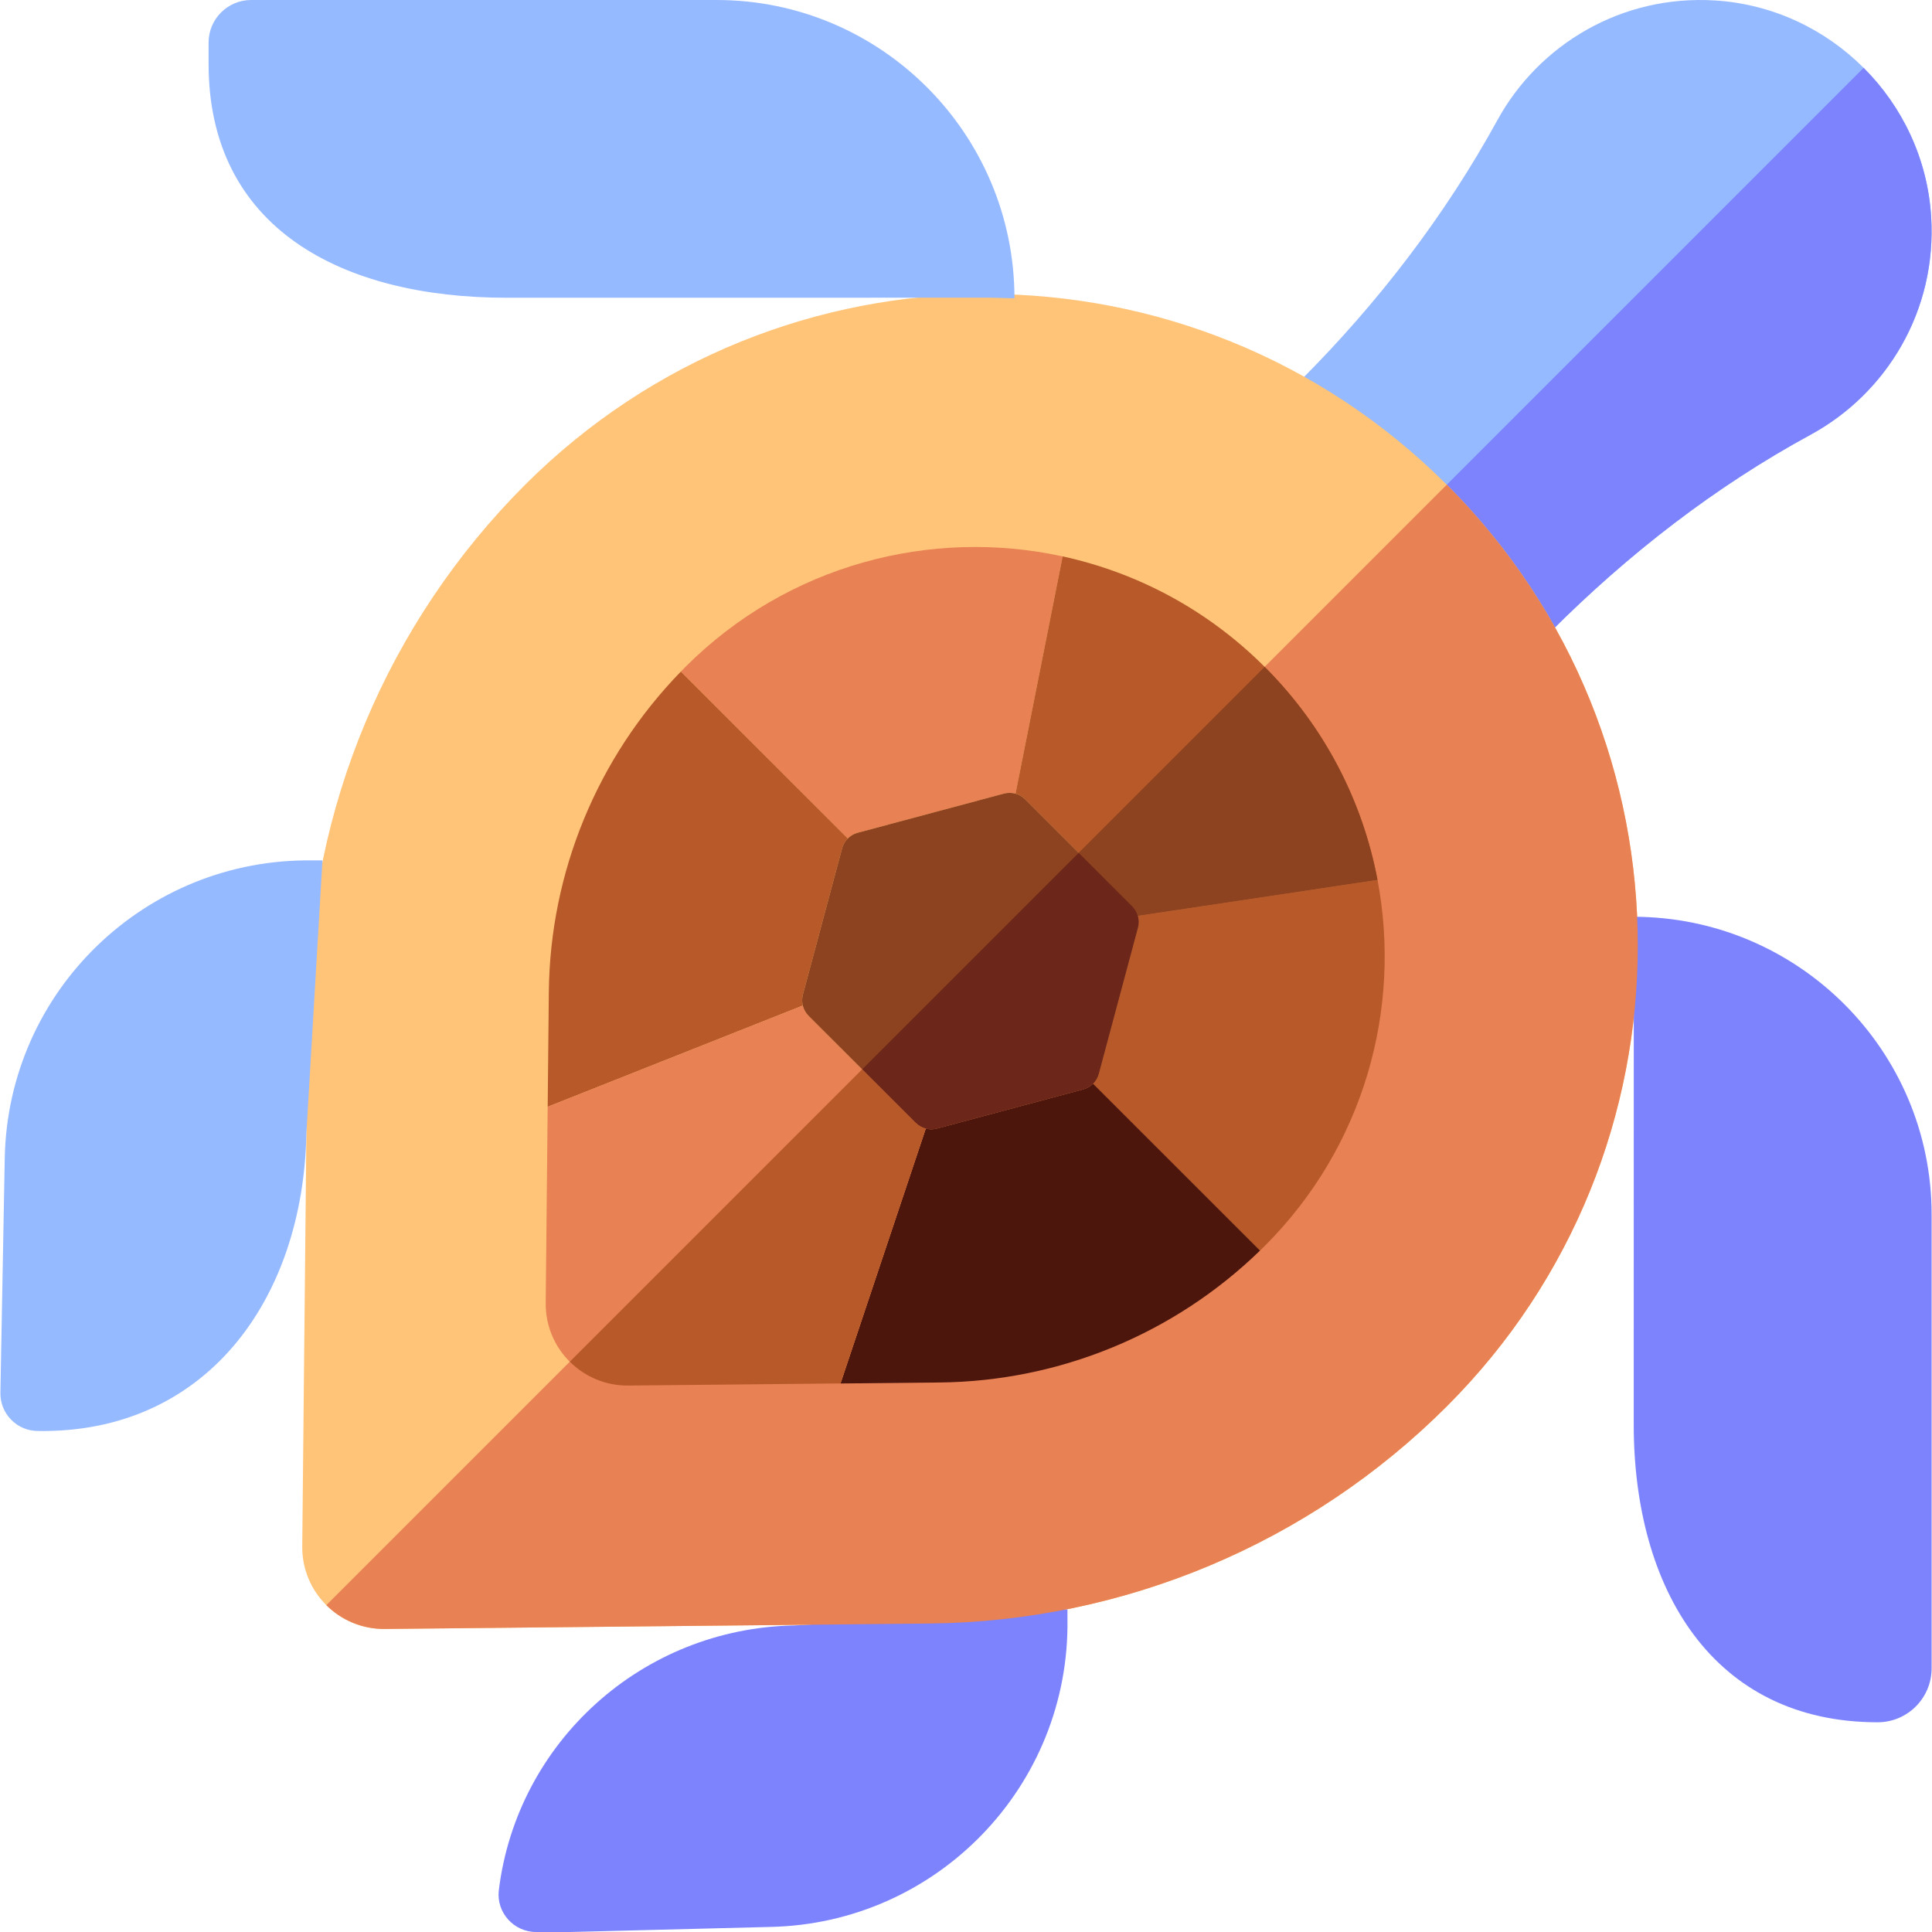
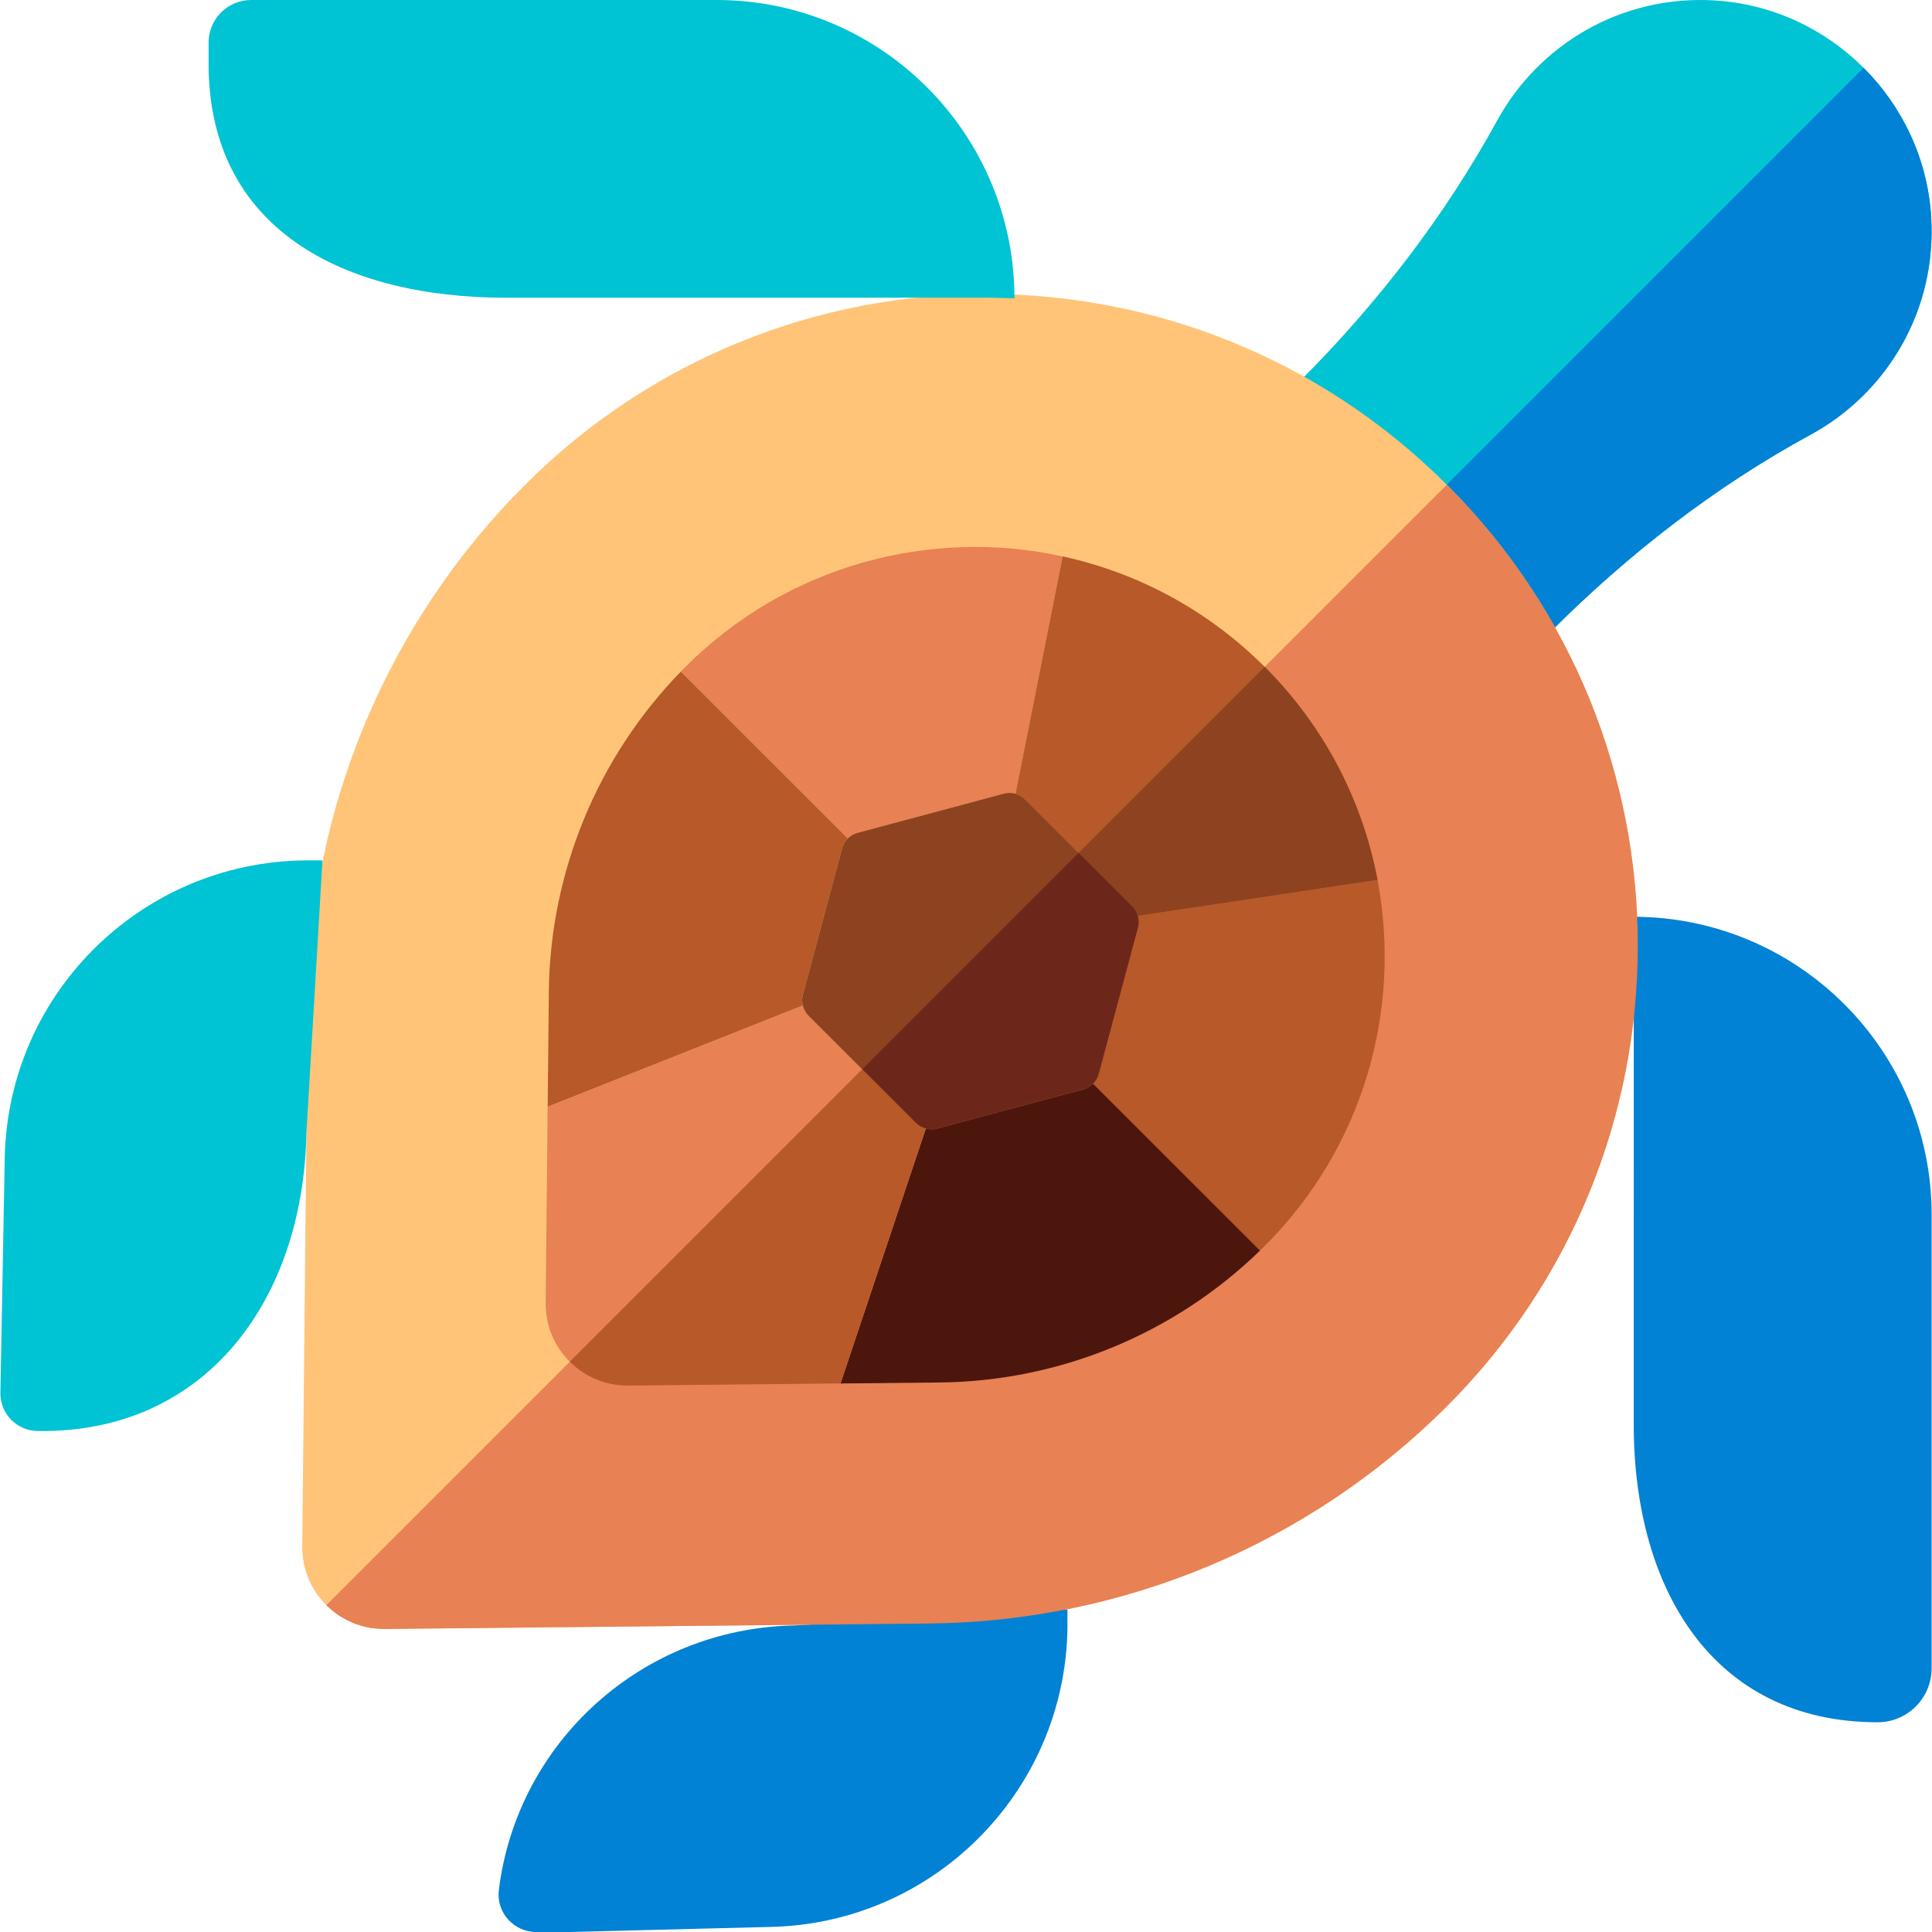
<svg xmlns="http://www.w3.org/2000/svg" id="Layer_1" enable-background="new 0 0 511.493 511.493" height="512" viewBox="0 0 511.493 511.493" width="512">
  <g>
    <g>
-       <path d="m511.267 57.317c-1.91-30.565-26.649-55.295-57.214-57.195-24.79-1.541-46.643 11.676-57.63 31.703-13.952 25.432-31.753 48.554-52.269 69.061l66.38 66.35.134-.133c20.411-20.402 43.342-38.238 68.697-52.024 20.144-10.954 33.457-32.88 31.902-57.762z" fill="#96BAFF" />
-       <path d="m511.267 57.316c-.955-15.289-7.623-29.118-17.875-39.36l-116.076 116.077 33.218 33.203.134-.134c20.411-20.402 43.343-38.238 68.697-52.024 20.145-10.954 33.457-32.88 31.902-57.762z" fill="#7C83FD" />
+       <path d="m511.267 57.317c-1.91-30.565-26.649-55.295-57.214-57.195-24.79-1.541-46.643 11.676-57.63 31.703-13.952 25.432-31.753 48.554-52.269 69.061l66.38 66.35.134-.133c20.411-20.402 43.342-38.238 68.697-52.024 20.144-10.954 33.457-32.88 31.902-57.762z" fill="#00c3d3" />
+       <path d="m511.267 57.316c-.955-15.289-7.623-29.118-17.875-39.36l-116.076 116.077 33.218 33.203.134-.134c20.411-20.402 43.343-38.238 68.697-52.024 20.145-10.954 33.457-32.88 31.902-57.762z" fill="#0182d4" />
    </g>
    <path d="m246.093 429.822-144.208 1.443c-12.126.121-21.987-9.74-21.866-21.866l1.444-144.133c.515-51.404 21.173-100.558 57.54-136.908 67.404-67.374 176.656-67.374 244.06 0 67.386 67.356 67.386 176.594 0 243.95-36.367 36.35-85.542 56.999-136.97 57.514z" fill="#ffc478" />
-     <g fill="#96BAFF">
+     <g fill="#00c3d3">
      <path d="m268.575 78.977c0-43.535-35.308-78.977-78.863-78.977h-123.222c-6.222 0-11.266 5.044-11.266 11.266v5.64c0 43.535 35.308 61.921 78.863 61.921l128.272-.012z" />
      <path d="m81.115 300.02 4.256-72.229h-2.534c-44.278-.677-80.76 34.576-81.58 78.831l-1.151 62.096c-.103 5.566 4.38 10.133 9.947 10.133 44.277.677 70.241-34.576 71.062-78.831z" />
    </g>
-     <g fill="#7C83FD">
+     <g fill="#0182d4">
      <path d="m511.39 321.539c0-43.535-35.458-78.827-79.013-78.827l.162 6.214-.012 128.215c0 43.535 21.02 78.828 64.575 78.827 7.891 0 14.288-6.397 14.288-14.288z" />
      <path d="m282.606 426.078-72.262 4.255c-40.513.75-73.485 31.025-78.277 70.072-.724 5.901 3.944 11.089 9.889 11.089h8.899l52.884-1.339c44.275-.82 79.544-37.286 78.866-81.544v-2.533z" />
    </g>
    <path d="m383.063 128.357c-.01-.01-.02-.019-.029-.029l-296.634 296.634c3.963 3.943 9.441 6.363 15.485 6.303l144.208-1.443c51.427-.515 100.603-21.164 136.97-57.514 67.386-67.356 67.386-176.594 0-243.951z" fill="#e88153" />
    <path d="m227.063 220.481 38.72-10.37c1.026-.275 2.086-.256 3.075.019l12.475-62.825c-34.87-7.594-72.759 2.158-99.872 29.26-.41.41-.81.828-1.214 1.244l44.201 44.181c.713-.712 1.609-1.24 2.615-1.509z" fill="#e88153" />
    <g fill="#b75928">
      <path d="m271.417 211.619 28.343 28.331c.712.712 1.209 1.582 1.478 2.518l63.454-9.523c-3.914-20.654-13.861-40.39-29.85-56.372l-.008-.008c-15.244-15.237-33.895-24.99-53.5-29.26l-12.475 62.825c.951.265 1.836.767 2.558 1.489z" />
      <path d="m301.271 245.586-10.374 38.698c-.27 1.007-.798 1.903-1.51 2.615l44.202 44.183c.418-.406.839-.809 1.252-1.222 26.353-26.341 36.3-62.875 29.85-96.916l-63.454 9.523c.289 1.002.313 2.078.034 3.119z" />
      <path d="m212.564 263.303 10.374-38.698c.27-1.007.798-1.903 1.51-2.615l-44.201-44.181c-22.094 22.714-34.627 53.074-34.945 84.804l-.304 30.401 67.546-26.793c-.235-.945-.24-1.946.02-2.918z" />
    </g>
    <path d="m333.589 331.082-44.202-44.183c-.712.712-1.609 1.24-2.615 1.509l-38.72 10.37c-.988.265-2.007.258-2.964.011l-22.58 67.484 26.251-.263c31.735-.316 62.101-12.843 84.83-34.928z" fill="#4c160d" />
    <path d="m242.418 297.27-28.343-28.331c-.763-.763-1.28-1.708-1.532-2.72l-67.546 26.793-.52 51.957c-.121 12.126 9.74 21.987 21.866 21.866l56.165-.562 22.58-67.484c-.994-.255-1.919-.769-2.67-1.519z" fill="#e88153" />
    <path d="m290.897 284.284 10.374-38.698c.279-1.041.255-2.117-.033-3.118-.268-.935-.766-1.806-1.478-2.518l-28.343-28.331c-.722-.722-1.607-1.225-2.558-1.49-.989-.276-2.049-.294-3.075-.019l-38.72 10.37c-1.006.27-1.903.797-2.615 1.509s-1.241 1.609-1.51 2.615l-10.374 38.698c-.26.972-.255 1.973-.021 2.917.252 1.012.768 1.957 1.532 2.72l28.343 28.331c.75.75 1.676 1.264 2.669 1.52.957.247 1.976.254 2.964-.011l38.72-10.37c1.006-.27 1.903-.797 2.615-1.509.712-.713 1.24-1.609 1.51-2.616z" fill="#8d431f" />
    <path d="m334.833 176.565c-.006-.006-.012-.012-.018-.018l-49.232 49.232 14.177 14.171c.712.712 1.209 1.582 1.478 2.518l63.454-9.523c-3.914-20.654-13.861-40.39-29.85-56.372z" fill="#8d431f" />
    <path d="m301.271 245.586c.279-1.041.254-2.117-.033-3.118-.268-.935-.765-1.806-1.477-2.518l-14.177-14.171-57.331 57.331 14.166 14.16c.75.75 1.676 1.264 2.669 1.52.957.247 1.976.254 2.964-.011l38.721-10.37c1.006-.27 1.903-.797 2.615-1.509s1.24-1.608 1.51-2.615z" fill="#6d271a" />
    <path d="m242.432 297.257-14.166-14.16-77.409 77.409c3.964 3.951 9.449 6.377 15.5 6.317l56.165-.562 22.58-67.484c-.995-.256-1.92-.77-2.67-1.52z" fill="#b75928" />
  </g>
</svg>
